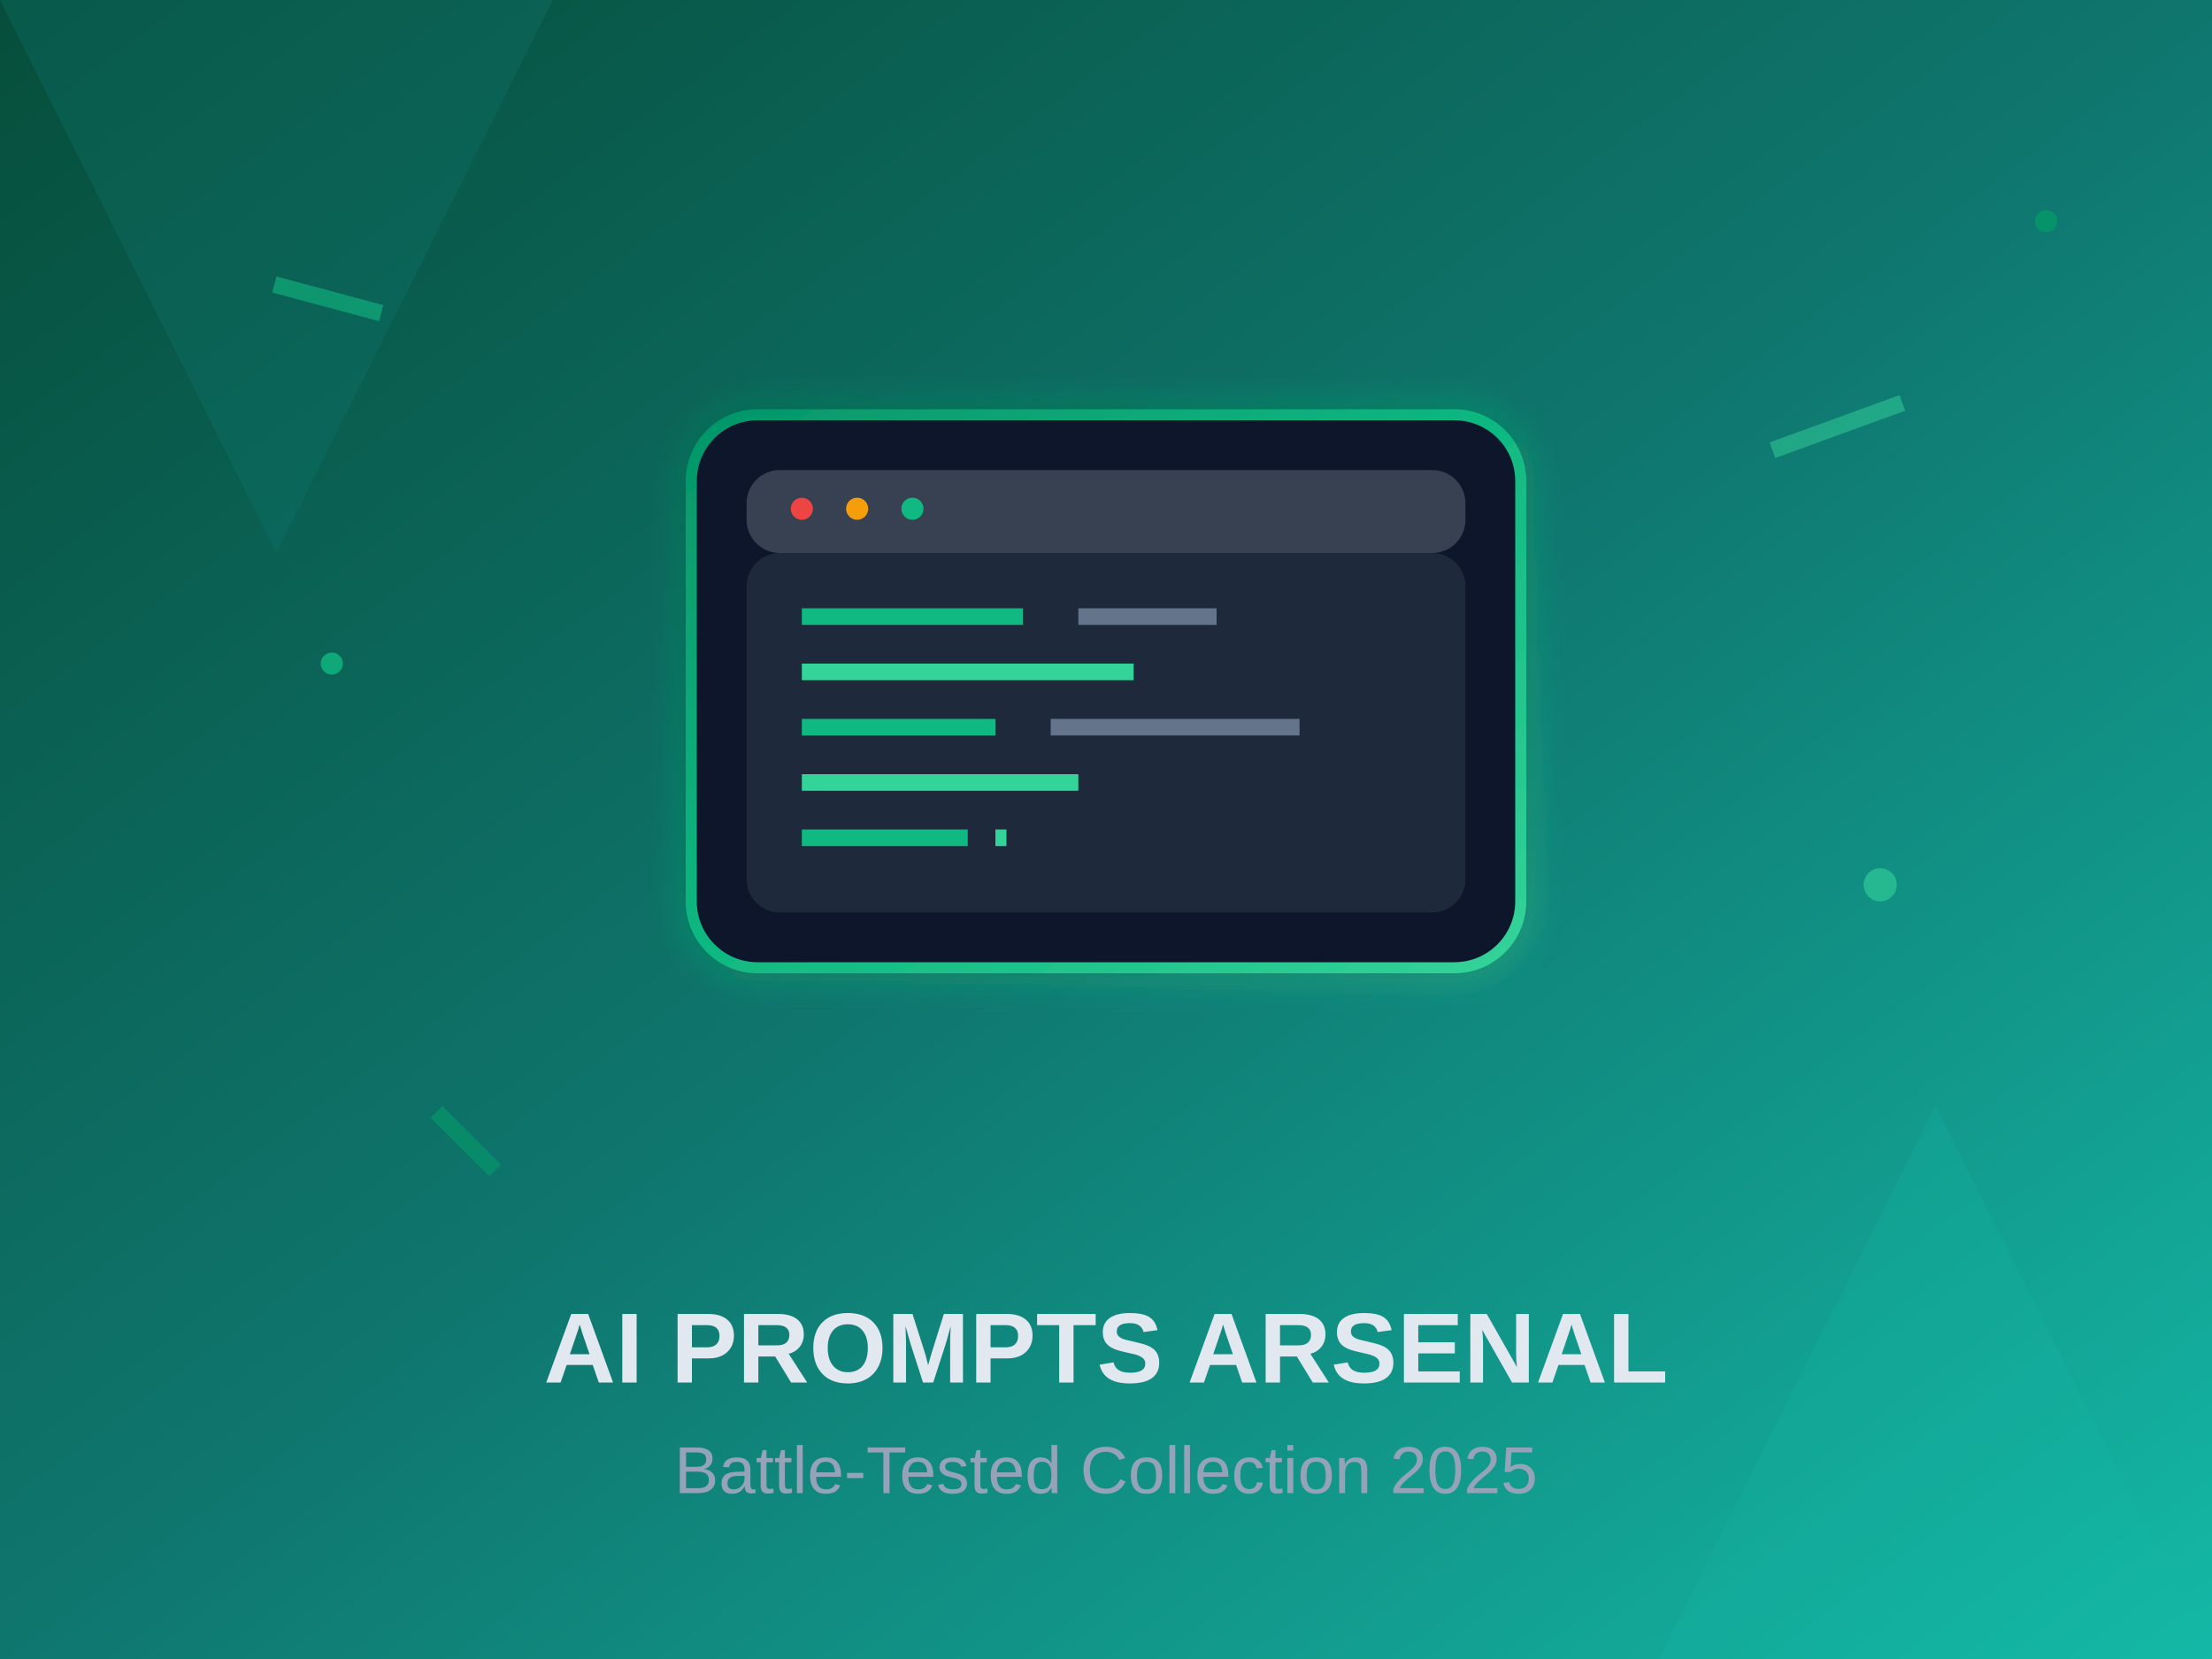
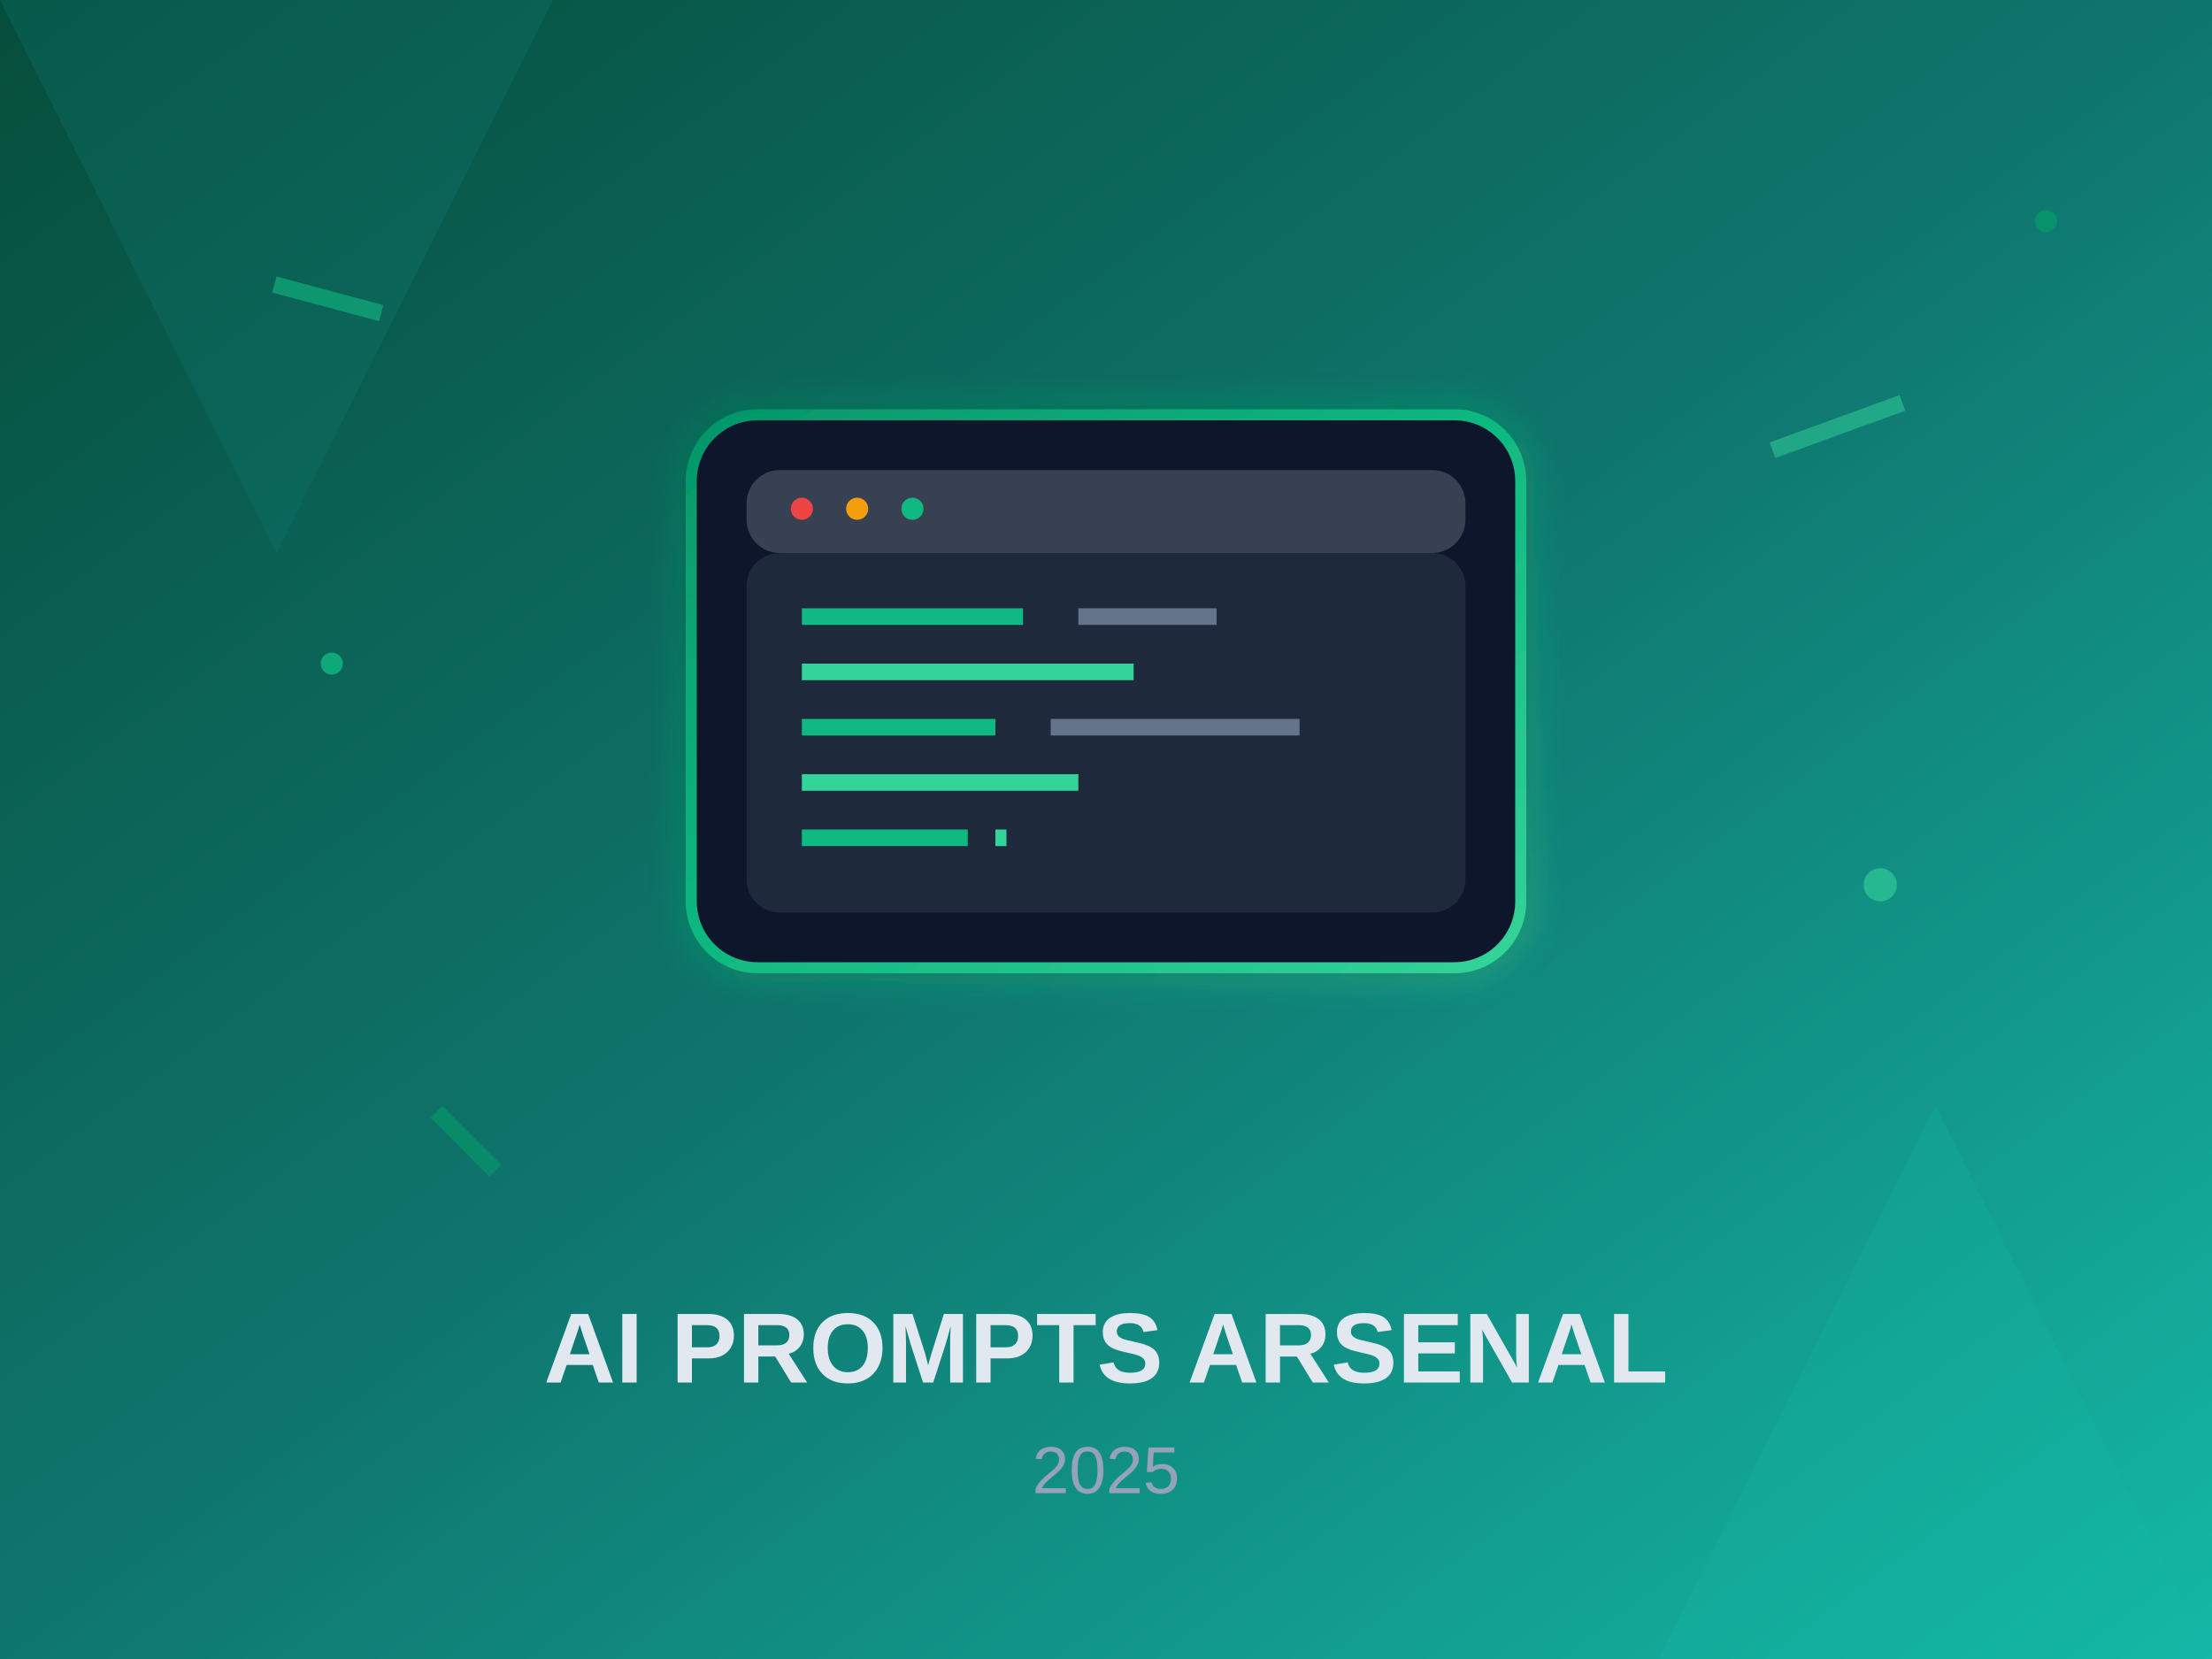
<svg xmlns="http://www.w3.org/2000/svg" width="400" height="300" viewBox="0 0 400 300">
  <defs>
    <linearGradient id="darkGradient2" x1="0%" y1="0%" x2="100%" y2="100%">
      <stop offset="0%" style="stop-color:#064e3b;stop-opacity:1" />
      <stop offset="50%" style="stop-color:#0f766e;stop-opacity:1" />
      <stop offset="100%" style="stop-color:#14b8a6;stop-opacity:1" />
    </linearGradient>
    <linearGradient id="accentGradient2" x1="0%" y1="0%" x2="100%" y2="100%">
      <stop offset="0%" style="stop-color:#059669;stop-opacity:1" />
      <stop offset="50%" style="stop-color:#10b981;stop-opacity:1" />
      <stop offset="100%" style="stop-color:#34d399;stop-opacity:1" />
    </linearGradient>
    <filter id="glow2">
      <feGaussianBlur stdDeviation="3" result="coloredBlur" />
      <feMerge>
        <feMergeNode in="coloredBlur" />
        <feMergeNode in="SourceGraphic" />
      </feMerge>
    </filter>
  </defs>
  <rect width="400" height="300" fill="url(#darkGradient2)" />
  <polygon points="0,0 100,0 50,100" fill="#0f766e" opacity="0.3" />
  <polygon points="300,300 400,300 350,200" fill="#14b8a6" opacity="0.2" />
  <g transform="translate(125, 75)">
    <rect x="0" y="0" width="150" height="100" rx="12" fill="#0f172a" stroke="url(#accentGradient2)" stroke-width="2" filter="url(#glow2)" />
    <rect x="10" y="25" width="130" height="65" rx="6" fill="#1e293b" />
    <rect x="10" y="10" width="130" height="15" rx="6" fill="#374151" />
    <circle cx="20" cy="17" r="2" fill="#ef4444" />
    <circle cx="30" cy="17" r="2" fill="#f59e0b" />
    <circle cx="40" cy="17" r="2" fill="#10b981" />
    <rect x="20" y="35" width="40" height="3" fill="#10b981" />
    <rect x="70" y="35" width="25" height="3" fill="#64748b" />
    <rect x="20" y="45" width="60" height="3" fill="#34d399" />
    <rect x="20" y="55" width="35" height="3" fill="#10b981" />
    <rect x="65" y="55" width="45" height="3" fill="#64748b" />
    <rect x="20" y="65" width="50" height="3" fill="#34d399" />
    <rect x="20" y="75" width="30" height="3" fill="#10b981" />
    <rect x="55" y="75" width="2" height="3" fill="#34d399">
      <animate attributeName="opacity" values="1;0;1" dur="1s" repeatCount="indefinite" />
    </rect>
  </g>
  <g transform="translate(50, 50)">
    <rect x="0" y="0" width="20" height="3" fill="#10b981" opacity="0.6" transform="rotate(15)" />
  </g>
  <g transform="translate(320, 80)">
    <rect x="0" y="0" width="25" height="3" fill="#34d399" opacity="0.5" transform="rotate(-20)" />
  </g>
  <g transform="translate(80, 200)">
    <rect x="0" y="0" width="15" height="3" fill="#059669" opacity="0.7" transform="rotate(45)" />
  </g>
  <circle cx="60" cy="120" r="2" fill="#10b981" opacity="0.8" />
  <circle cx="340" cy="160" r="3" fill="#34d399" opacity="0.6" />
  <circle cx="370" cy="40" r="2" fill="#059669" opacity="0.9" />
  <text x="200" y="250" text-anchor="middle" fill="#e2e8f0" font-family="Arial, sans-serif" font-size="18" font-weight="bold">AI PROMPTS ARSENAL</text>
-   <text x="200" y="270" text-anchor="middle" fill="#94a3b8" font-family="Arial, sans-serif" font-size="12">Battle-Tested Collection 2025</text>
+   <text x="200" y="270" text-anchor="middle" fill="#94a3b8" font-family="Arial, sans-serif" font-size="12">2025</text>
</svg>
